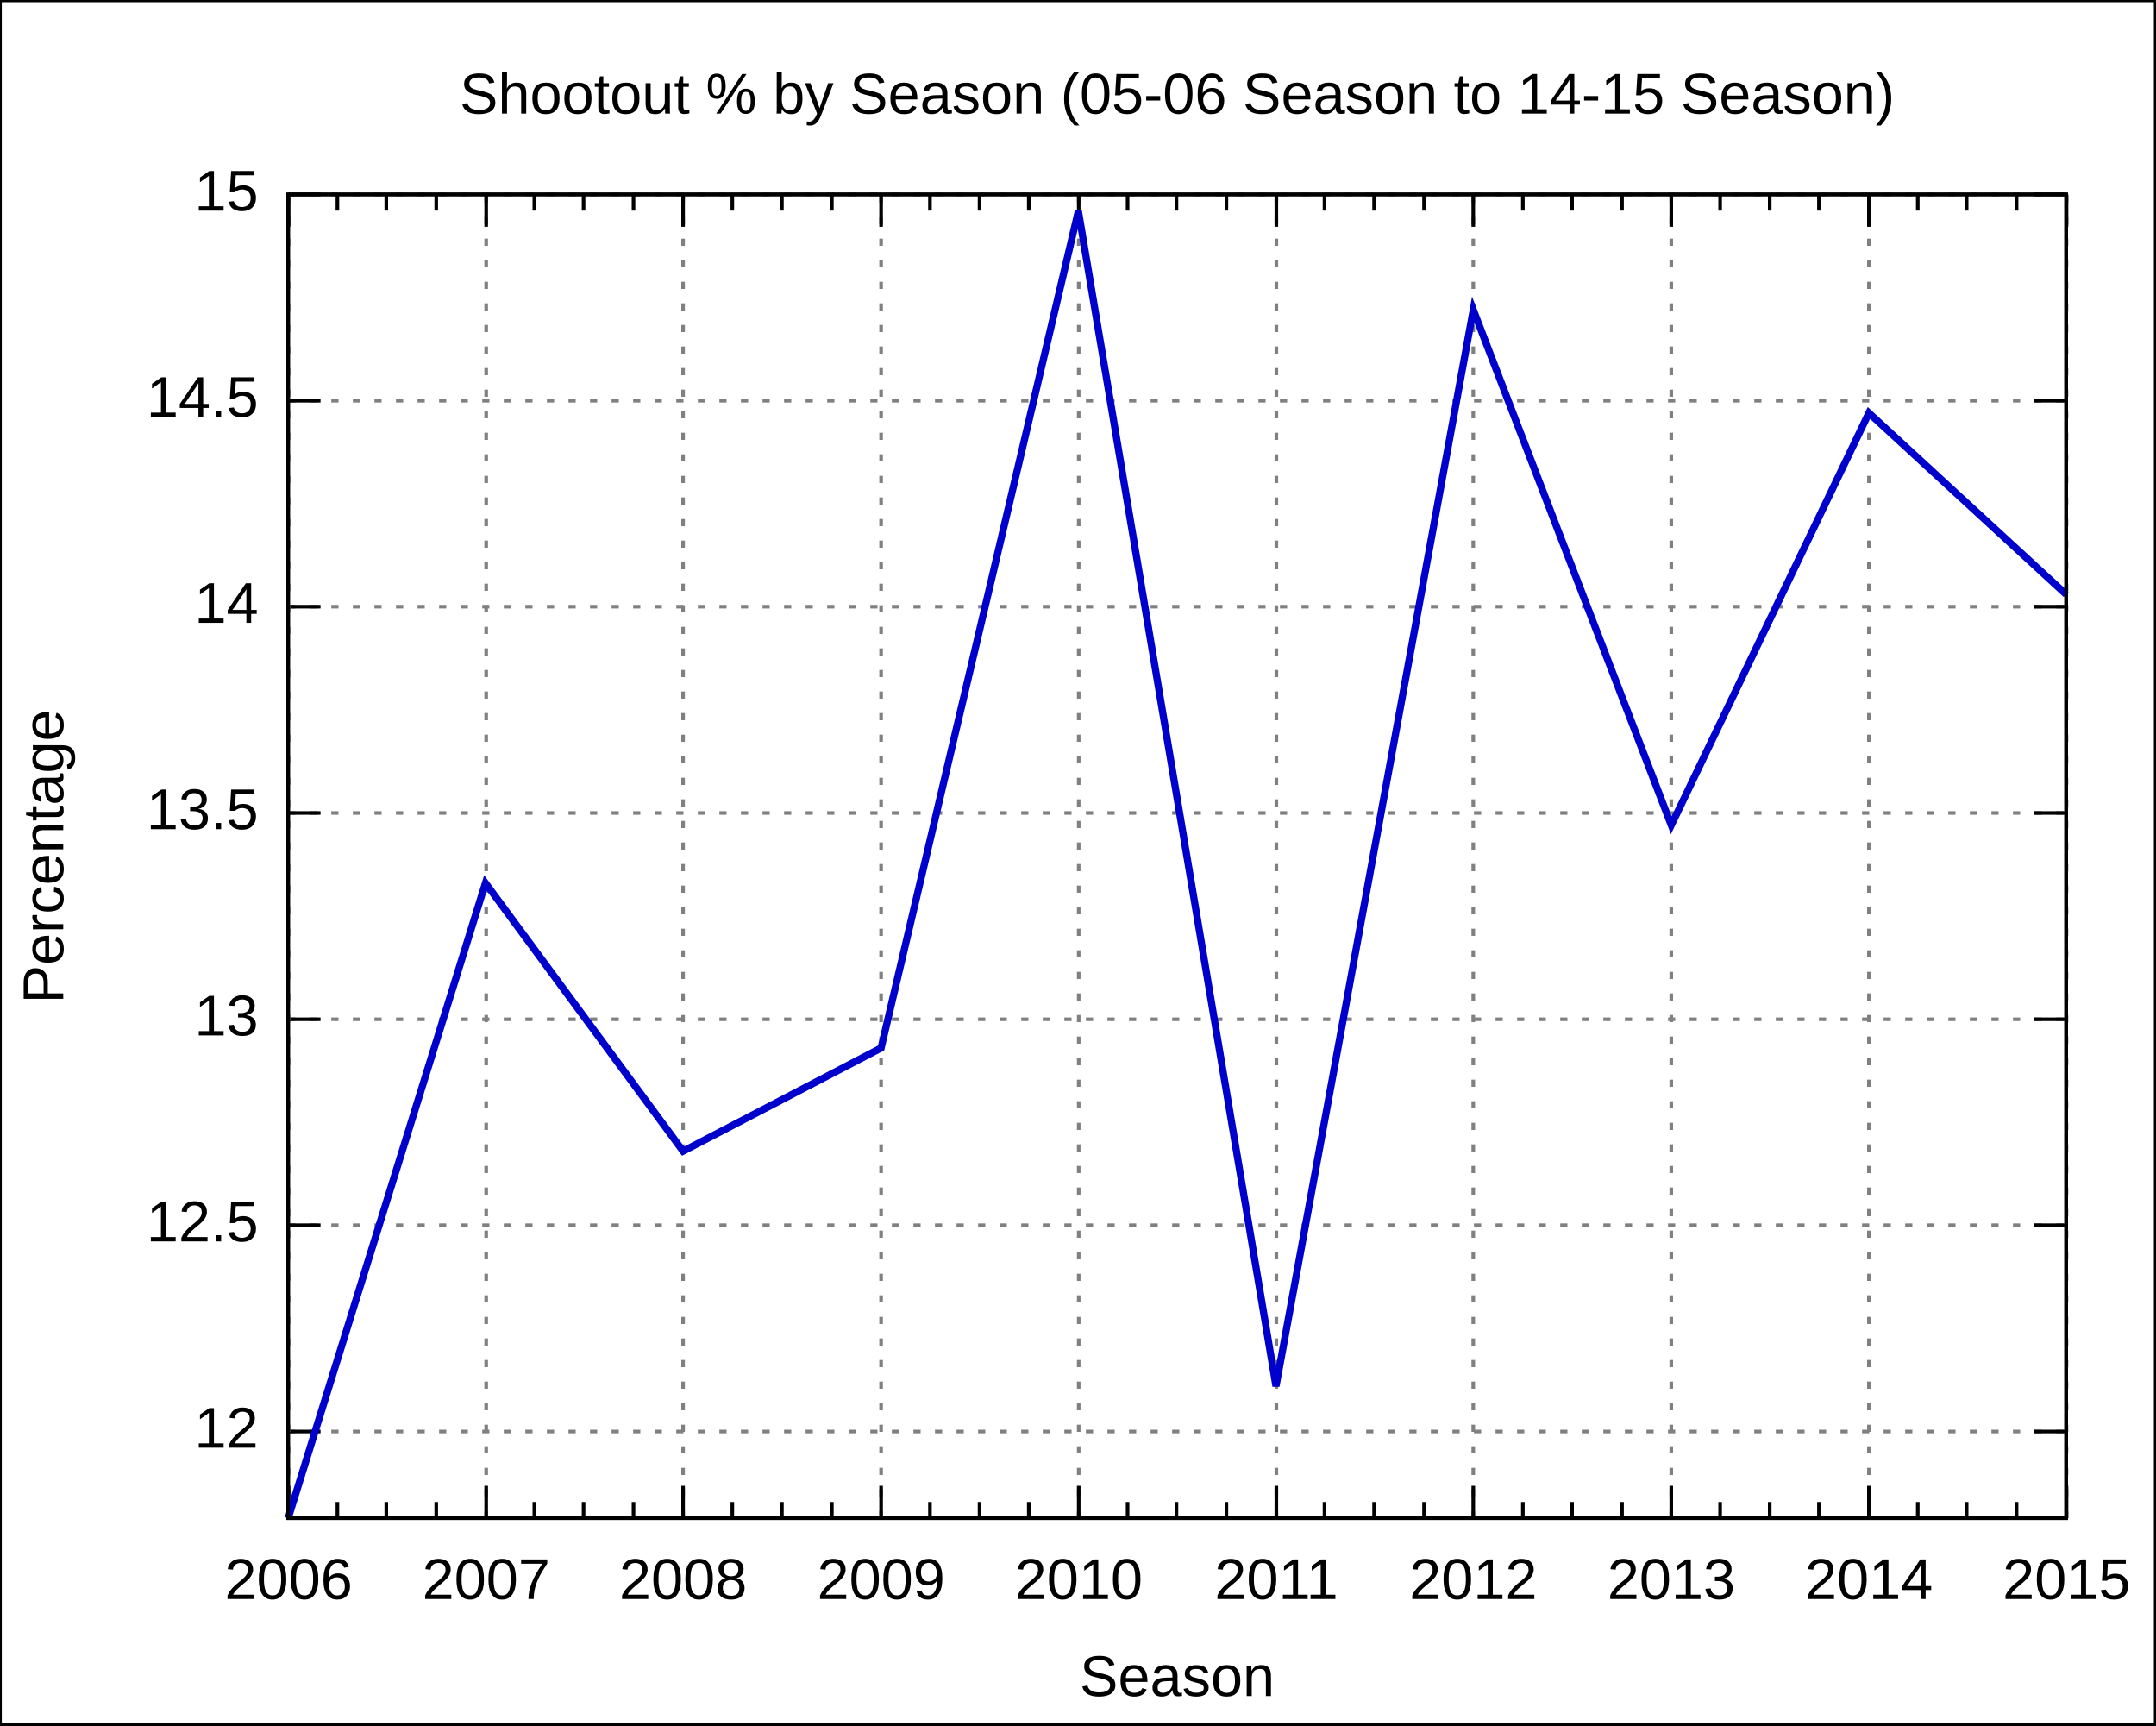
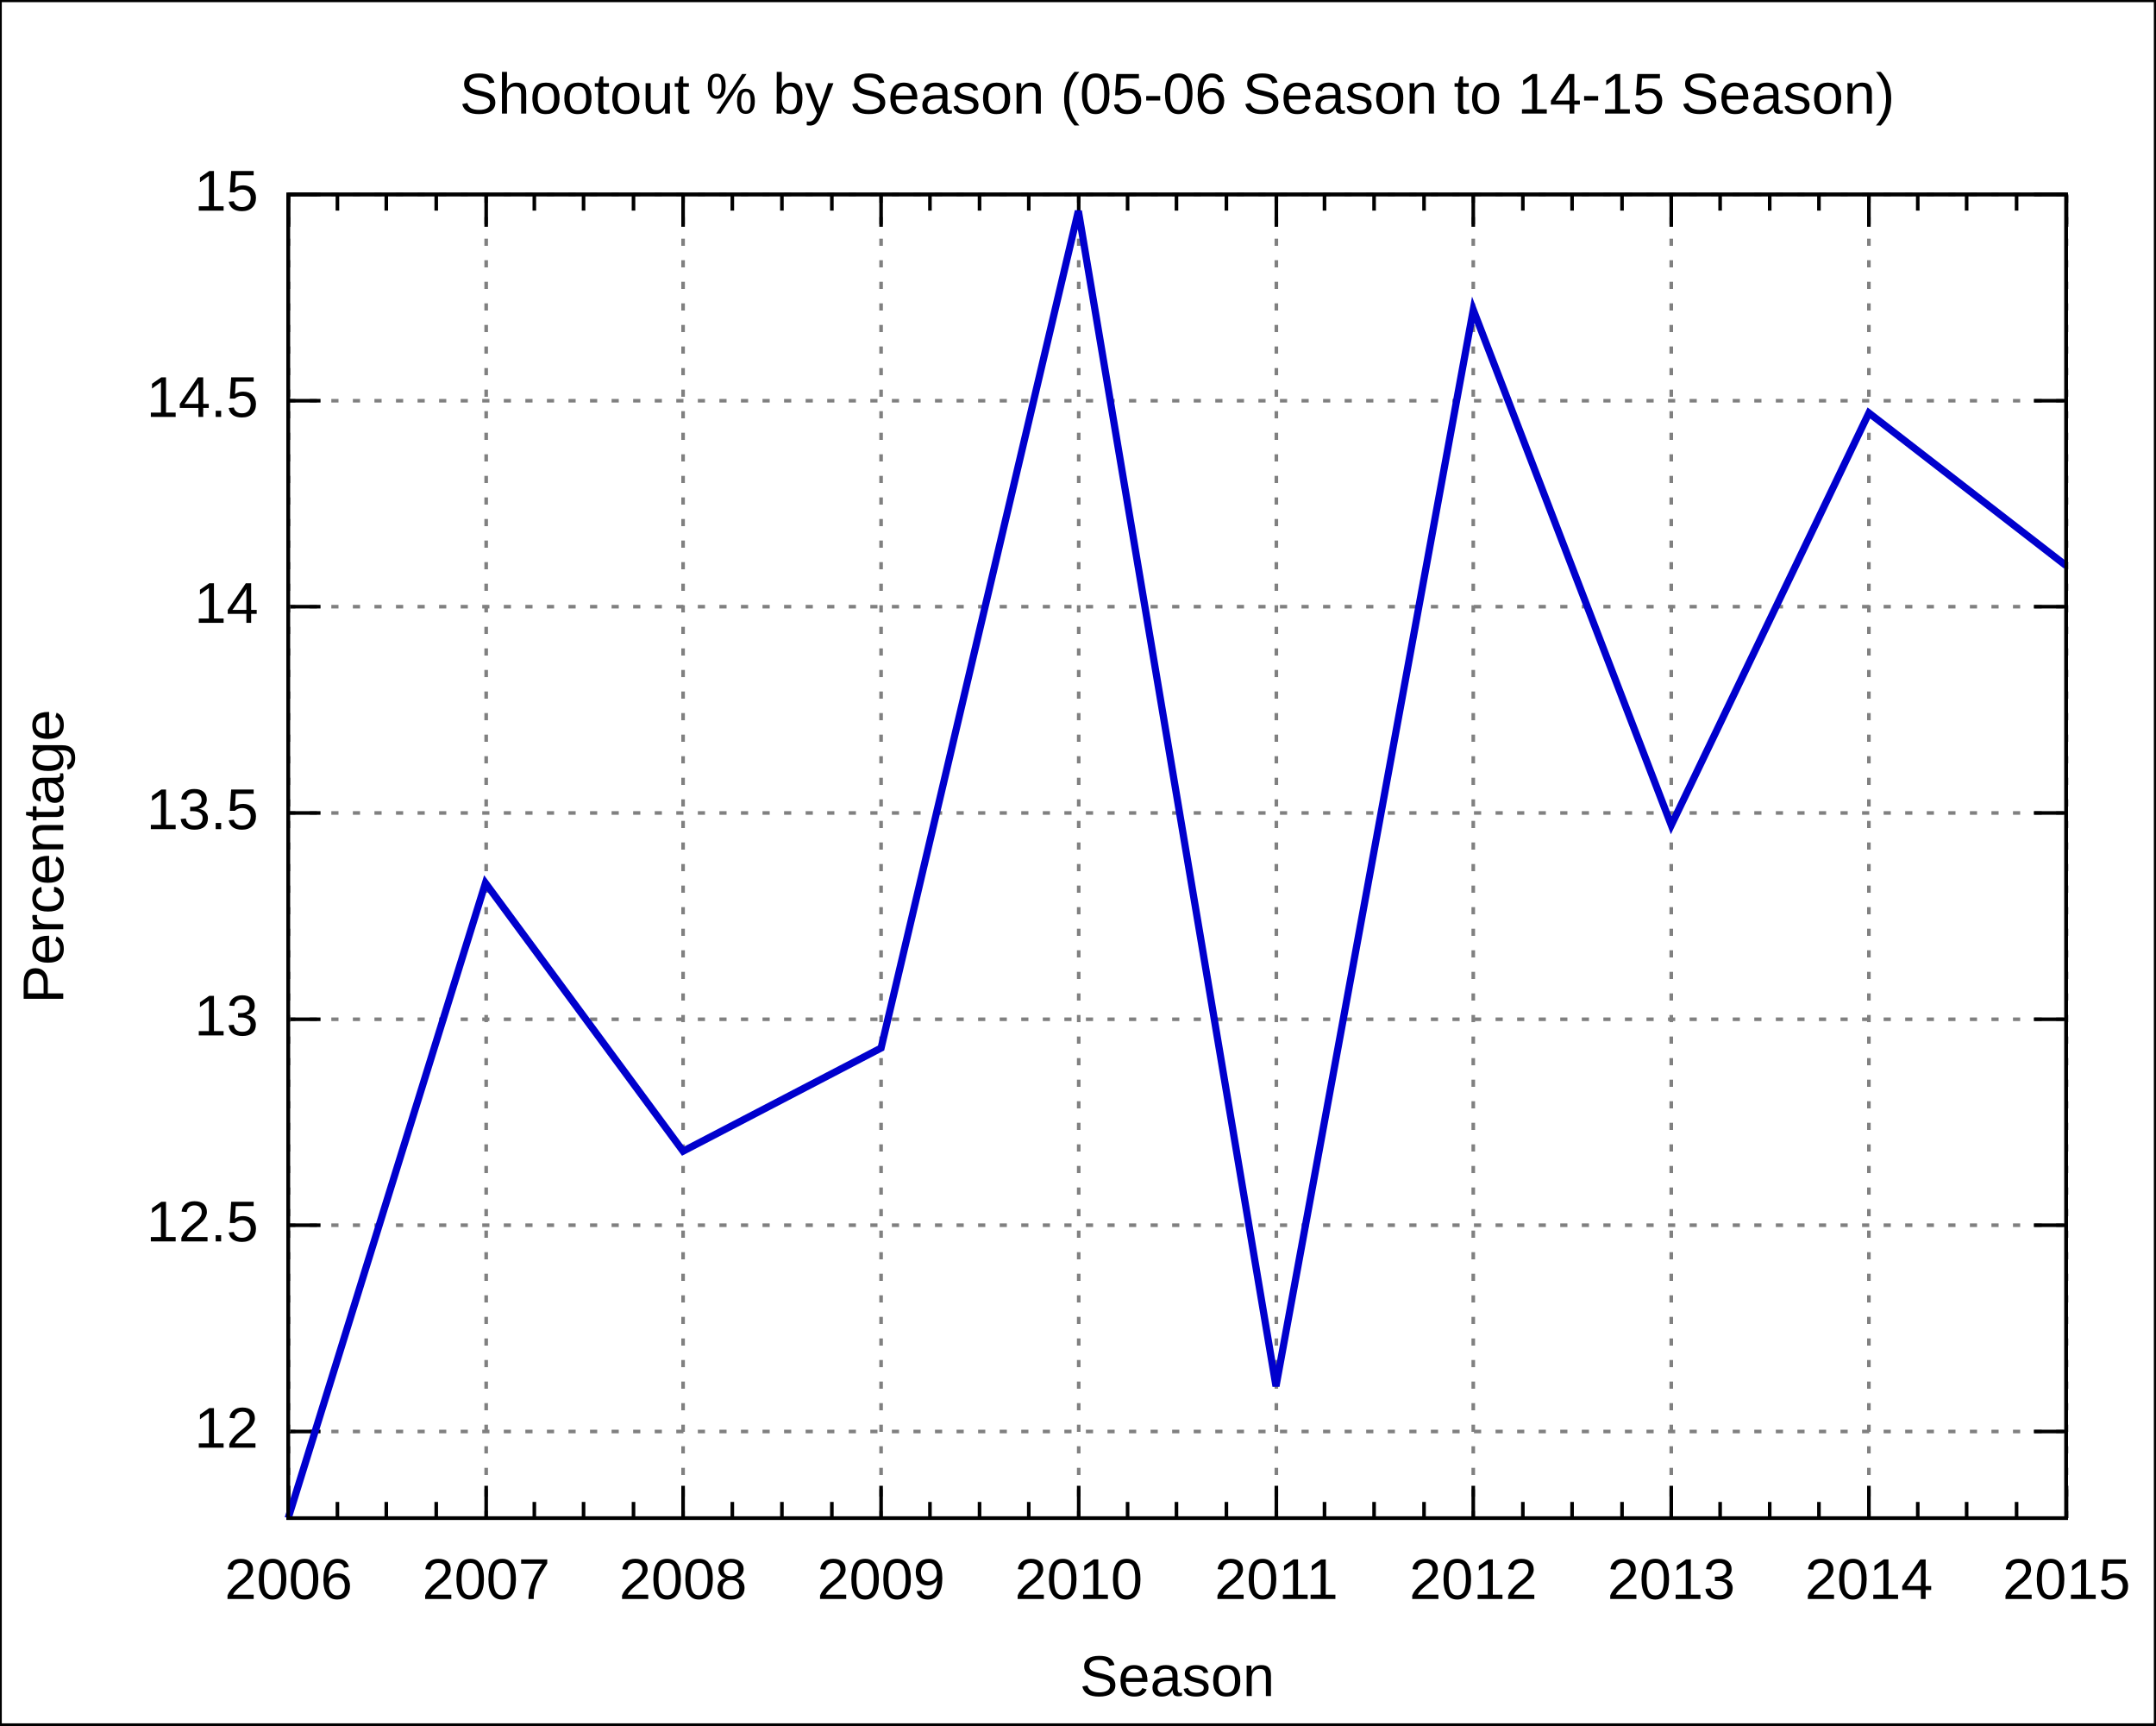
<svg xmlns="http://www.w3.org/2000/svg" xmlns:xlink="http://www.w3.org/1999/xlink" width="600" height="480" viewBox="0 0 600 480">
  <g id="gnuplot_canvas">
    <rect x="0" y="0" width="600" height="480" fill="none" />
    <defs>
      <circle id="gpDot" r="0.5" stroke-width="0.5" />
      <path id="gpPt0" stroke-width="0.222" stroke="currentColor" d="M-1,0 h2 M0,-1 v2" />
      <path id="gpPt1" stroke-width="0.222" stroke="currentColor" d="M-1,-1 L1,1 M1,-1 L-1,1" />
      <path id="gpPt2" stroke-width="0.222" stroke="currentColor" d="M-1,0 L1,0 M0,-1 L0,1 M-1,-1 L1,1 M-1,1 L1,-1" />
      <rect id="gpPt3" stroke-width="0.222" stroke="currentColor" x="-1" y="-1" width="2" height="2" />
      <rect id="gpPt4" stroke-width="0.222" stroke="currentColor" fill="currentColor" x="-1" y="-1" width="2" height="2" />
      <circle id="gpPt5" stroke-width="0.222" stroke="currentColor" cx="0" cy="0" r="1" />
      <use xlink:href="#gpPt5" id="gpPt6" fill="currentColor" stroke="none" />
      <path id="gpPt7" stroke-width="0.222" stroke="currentColor" d="M0,-1.33 L-1.33,0.67 L1.33,0.67 z" />
      <use xlink:href="#gpPt7" id="gpPt8" fill="currentColor" stroke="none" />
      <use xlink:href="#gpPt7" id="gpPt9" stroke="currentColor" transform="rotate(180)" />
      <use xlink:href="#gpPt9" id="gpPt10" fill="currentColor" stroke="none" />
      <use xlink:href="#gpPt3" id="gpPt11" stroke="currentColor" transform="rotate(45)" />
      <use xlink:href="#gpPt11" id="gpPt12" fill="currentColor" stroke="none" />
    </defs>
    <g style="fill:none; color:white; stroke:currentColor; stroke-width:1.00; stroke-linecap:butt; stroke-linejoin:miter">
</g>
    <g style="fill:none; color:black; stroke:currentColor; stroke-width:1.00; stroke-linecap:butt; stroke-linejoin:miter">
      <g style="stroke:none; shape-rendering:crispEdges">
        <polygon fill="rgb(255, 255, 255)" points="0.0,480.0 599.9,480.0 599.9,0.1 0.0,0.1 " />
      </g>
      <path stroke="black" d="M0.0,480.0 L0.0,0.1 L599.9,0.1 L599.9,480.0 L0.0,480.0  " />
    </g>
    <g style="fill:none; color:gray; stroke:currentColor; stroke-width:1.00; stroke-linecap:butt; stroke-linejoin:miter">
      <path stroke="gray" stroke-dasharray=" 2,4" class="gridline" d="M80.2,398.3 L575.0,398.3  " />
    </g>
    <g style="fill:none; color:black; stroke:currentColor; stroke-width:1.00; stroke-linecap:butt; stroke-linejoin:miter">
      <path stroke="black" d="M80.2,398.3 L89.2,398.3 M575.0,398.3 L566.0,398.3  " />
      <g transform="translate(71.9,402.8)" style="stroke:none; fill:black; font-family:Arial; font-size:12.00pt; text-anchor:end">
        <text> 12</text>
      </g>
    </g>
    <g style="fill:none; color:gray; stroke:currentColor; stroke-width:1.00; stroke-linecap:butt; stroke-linejoin:miter">
      <path stroke="gray" stroke-dasharray=" 2,4" class="gridline" d="M80.2,340.9 L575.0,340.9  " />
    </g>
    <g style="fill:none; color:black; stroke:currentColor; stroke-width:1.00; stroke-linecap:butt; stroke-linejoin:miter">
      <path stroke="black" d="M80.2,340.9 L89.2,340.9 M575.0,340.9 L566.0,340.9  " />
      <g transform="translate(71.9,345.4)" style="stroke:none; fill:black; font-family:Arial; font-size:12.00pt; text-anchor:end">
        <text> 12.5</text>
      </g>
    </g>
    <g style="fill:none; color:gray; stroke:currentColor; stroke-width:1.00; stroke-linecap:butt; stroke-linejoin:miter">
      <path stroke="gray" stroke-dasharray=" 2,4" class="gridline" d="M80.2,283.6 L575.0,283.6  " />
    </g>
    <g style="fill:none; color:black; stroke:currentColor; stroke-width:1.00; stroke-linecap:butt; stroke-linejoin:miter">
      <path stroke="black" d="M80.2,283.6 L89.2,283.6 M575.0,283.6 L566.0,283.6  " />
      <g transform="translate(71.9,288.1)" style="stroke:none; fill:black; font-family:Arial; font-size:12.00pt; text-anchor:end">
        <text> 13</text>
      </g>
    </g>
    <g style="fill:none; color:gray; stroke:currentColor; stroke-width:1.00; stroke-linecap:butt; stroke-linejoin:miter">
      <path stroke="gray" stroke-dasharray=" 2,4" class="gridline" d="M80.2,226.2 L575.0,226.2  " />
    </g>
    <g style="fill:none; color:black; stroke:currentColor; stroke-width:1.00; stroke-linecap:butt; stroke-linejoin:miter">
      <path stroke="black" d="M80.2,226.2 L89.2,226.2 M575.0,226.2 L566.0,226.2  " />
      <g transform="translate(71.9,230.7)" style="stroke:none; fill:black; font-family:Arial; font-size:12.00pt; text-anchor:end">
        <text> 13.5</text>
      </g>
    </g>
    <g style="fill:none; color:gray; stroke:currentColor; stroke-width:1.00; stroke-linecap:butt; stroke-linejoin:miter">
      <path stroke="gray" stroke-dasharray=" 2,4" class="gridline" d="M80.2,168.8 L575.0,168.8  " />
    </g>
    <g style="fill:none; color:black; stroke:currentColor; stroke-width:1.00; stroke-linecap:butt; stroke-linejoin:miter">
      <path stroke="black" d="M80.2,168.8 L89.2,168.8 M575.0,168.8 L566.0,168.8  " />
      <g transform="translate(71.9,173.3)" style="stroke:none; fill:black; font-family:Arial; font-size:12.00pt; text-anchor:end">
        <text> 14</text>
      </g>
    </g>
    <g style="fill:none; color:gray; stroke:currentColor; stroke-width:1.00; stroke-linecap:butt; stroke-linejoin:miter">
      <path stroke="gray" stroke-dasharray=" 2,4" class="gridline" d="M80.2,111.5 L575.0,111.5  " />
    </g>
    <g style="fill:none; color:black; stroke:currentColor; stroke-width:1.00; stroke-linecap:butt; stroke-linejoin:miter">
      <path stroke="black" d="M80.2,111.5 L89.2,111.5 M575.0,111.5 L566.0,111.5  " />
      <g transform="translate(71.9,116.0)" style="stroke:none; fill:black; font-family:Arial; font-size:12.00pt; text-anchor:end">
        <text> 14.5</text>
      </g>
    </g>
    <g style="fill:none; color:gray; stroke:currentColor; stroke-width:1.00; stroke-linecap:butt; stroke-linejoin:miter">
      <path stroke="gray" stroke-dasharray=" 2,4" class="gridline" d="M80.2,54.1 L575.0,54.1  " />
    </g>
    <g style="fill:none; color:black; stroke:currentColor; stroke-width:1.00; stroke-linecap:butt; stroke-linejoin:miter">
      <path stroke="black" d="M80.2,54.1 L89.2,54.1 M575.0,54.1 L566.0,54.1  " />
      <g transform="translate(71.9,58.6)" style="stroke:none; fill:black; font-family:Arial; font-size:12.00pt; text-anchor:end">
        <text> 15</text>
      </g>
    </g>
    <g style="fill:none; color:gray; stroke:currentColor; stroke-width:1.00; stroke-linecap:butt; stroke-linejoin:miter">
      <path stroke="gray" stroke-dasharray=" 2,4" class="gridline" d="M80.3,422.4 L80.3,54.1  " />
    </g>
    <g style="fill:none; color:black; stroke:currentColor; stroke-width:1.00; stroke-linecap:butt; stroke-linejoin:miter">
      <path stroke="black" d="M80.3,422.4 L80.3,413.4 M80.3,54.1 L80.3,63.1  " />
      <g transform="translate(80.3,444.9)" style="stroke:none; fill:black; font-family:Arial; font-size:12.00pt; text-anchor:middle">
        <text>2006</text>
      </g>
      <path stroke="black" d="M93.9,422.4 L93.9,417.9 M93.9,54.1 L93.9,58.6 M107.5,422.4 L107.5,417.9 M107.5,54.1 L107.5,58.6    M121.4,422.4 L121.4,417.9 M121.4,54.1 L121.4,58.6  " />
    </g>
    <g style="fill:none; color:gray; stroke:currentColor; stroke-width:1.00; stroke-linecap:butt; stroke-linejoin:miter">
      <path stroke="gray" stroke-dasharray=" 2,4" class="gridline" d="M135.3,422.4 L135.3,54.1  " />
    </g>
    <g style="fill:none; color:black; stroke:currentColor; stroke-width:1.00; stroke-linecap:butt; stroke-linejoin:miter">
      <path stroke="black" d="M135.3,422.4 L135.3,413.4 M135.3,54.1 L135.3,63.1  " />
      <g transform="translate(135.3,444.9)" style="stroke:none; fill:black; font-family:Arial; font-size:12.00pt; text-anchor:middle">
        <text>2007</text>
      </g>
      <path stroke="black" d="M148.7,422.4 L148.7,417.9 M148.7,54.1 L148.7,58.6 M162.4,422.4 L162.4,417.9 M162.4,54.1 L162.4,58.6    M176.3,422.4 L176.3,417.9 M176.3,54.1 L176.3,58.6  " />
    </g>
    <g style="fill:none; color:gray; stroke:currentColor; stroke-width:1.00; stroke-linecap:butt; stroke-linejoin:miter">
      <path stroke="gray" stroke-dasharray=" 2,4" class="gridline" d="M190.1,422.4 L190.1,54.1  " />
    </g>
    <g style="fill:none; color:black; stroke:currentColor; stroke-width:1.00; stroke-linecap:butt; stroke-linejoin:miter">
      <path stroke="black" d="M190.1,422.4 L190.1,413.4 M190.1,54.1 L190.1,63.1  " />
      <g transform="translate(190.1,444.9)" style="stroke:none; fill:black; font-family:Arial; font-size:12.00pt; text-anchor:middle">
        <text>2008</text>
      </g>
      <path stroke="black" d="M203.8,422.4 L203.8,417.9 M203.8,54.1 L203.8,58.6 M217.6,422.4 L217.6,417.9 M217.6,54.1 L217.6,58.6    M231.5,422.4 L231.5,417.9 M231.5,54.1 L231.5,58.6  " />
    </g>
    <g style="fill:none; color:gray; stroke:currentColor; stroke-width:1.00; stroke-linecap:butt; stroke-linejoin:miter">
      <path stroke="gray" stroke-dasharray=" 2,4" class="gridline" d="M245.2,422.4 L245.2,54.1  " />
    </g>
    <g style="fill:none; color:black; stroke:currentColor; stroke-width:1.00; stroke-linecap:butt; stroke-linejoin:miter">
      <path stroke="black" d="M245.2,422.4 L245.2,413.4 M245.2,54.1 L245.2,63.1  " />
      <g transform="translate(245.2,444.9)" style="stroke:none; fill:black; font-family:Arial; font-size:12.00pt; text-anchor:middle">
        <text>2009</text>
      </g>
      <path stroke="black" d="M258.8,422.4 L258.8,417.9 M258.8,54.1 L258.8,58.6 M272.6,422.4 L272.6,417.9 M272.6,54.1 L272.6,58.6    M286.3,422.4 L286.3,417.9 M286.3,54.1 L286.3,58.6  " />
    </g>
    <g style="fill:none; color:gray; stroke:currentColor; stroke-width:1.00; stroke-linecap:butt; stroke-linejoin:miter">
      <path stroke="gray" stroke-dasharray=" 2,4" class="gridline" d="M300.2,422.4 L300.2,54.1  " />
    </g>
    <g style="fill:none; color:black; stroke:currentColor; stroke-width:1.00; stroke-linecap:butt; stroke-linejoin:miter">
      <path stroke="black" d="M300.2,422.4 L300.2,413.4 M300.2,54.1 L300.2,63.1  " />
      <g transform="translate(300.2,444.9)" style="stroke:none; fill:black; font-family:Arial; font-size:12.00pt; text-anchor:middle">
        <text>2010</text>
      </g>
      <path stroke="black" d="M313.8,422.4 L313.8,417.9 M313.8,54.1 L313.8,58.6 M327.4,422.4 L327.4,417.9 M327.4,54.1 L327.4,58.6    M341.3,422.4 L341.3,417.9 M341.3,54.1 L341.3,58.6  " />
    </g>
    <g style="fill:none; color:gray; stroke:currentColor; stroke-width:1.00; stroke-linecap:butt; stroke-linejoin:miter">
      <path stroke="gray" stroke-dasharray=" 2,4" class="gridline" d="M355.2,422.4 L355.2,54.1  " />
    </g>
    <g style="fill:none; color:black; stroke:currentColor; stroke-width:1.00; stroke-linecap:butt; stroke-linejoin:miter">
      <path stroke="black" d="M355.2,422.4 L355.2,413.4 M355.2,54.1 L355.2,63.1  " />
      <g transform="translate(355.2,444.9)" style="stroke:none; fill:black; font-family:Arial; font-size:12.00pt; text-anchor:middle">
        <text>2011</text>
      </g>
      <path stroke="black" d="M368.6,422.4 L368.6,417.9 M368.6,54.1 L368.6,58.6 M382.4,422.4 L382.4,417.9 M382.4,54.1 L382.4,58.6    M396.3,422.4 L396.3,417.9 M396.3,54.1 L396.3,58.6  " />
    </g>
    <g style="fill:none; color:gray; stroke:currentColor; stroke-width:1.00; stroke-linecap:butt; stroke-linejoin:miter">
      <path stroke="gray" stroke-dasharray=" 2,4" class="gridline" d="M410.0,422.4 L410.0,54.1  " />
    </g>
    <g style="fill:none; color:black; stroke:currentColor; stroke-width:1.00; stroke-linecap:butt; stroke-linejoin:miter">
      <path stroke="black" d="M410.0,422.4 L410.0,413.4 M410.0,54.1 L410.0,63.1  " />
      <g transform="translate(410.0,444.9)" style="stroke:none; fill:black; font-family:Arial; font-size:12.00pt; text-anchor:middle">
        <text>2012</text>
      </g>
      <path stroke="black" d="M423.8,422.4 L423.8,417.9 M423.8,54.1 L423.8,58.6 M437.5,422.4 L437.5,417.9 M437.5,54.1 L437.5,58.6    M451.4,422.4 L451.4,417.9 M451.4,54.1 L451.4,58.6  " />
    </g>
    <g style="fill:none; color:gray; stroke:currentColor; stroke-width:1.00; stroke-linecap:butt; stroke-linejoin:miter">
      <path stroke="gray" stroke-dasharray=" 2,4" class="gridline" d="M465.1,422.4 L465.1,54.1  " />
    </g>
    <g style="fill:none; color:black; stroke:currentColor; stroke-width:1.00; stroke-linecap:butt; stroke-linejoin:miter">
      <path stroke="black" d="M465.1,422.4 L465.1,413.4 M465.1,54.1 L465.1,63.1  " />
      <g transform="translate(465.1,444.9)" style="stroke:none; fill:black; font-family:Arial; font-size:12.00pt; text-anchor:middle">
        <text>2013</text>
      </g>
      <path stroke="black" d="M478.7,422.4 L478.7,417.9 M478.7,54.1 L478.7,58.6 M492.5,422.4 L492.5,417.9 M492.5,54.1 L492.5,58.6    M506.2,422.4 L506.2,417.9 M506.2,54.1 L506.2,58.6  " />
    </g>
    <g style="fill:none; color:gray; stroke:currentColor; stroke-width:1.00; stroke-linecap:butt; stroke-linejoin:miter">
      <path stroke="gray" stroke-dasharray=" 2,4" class="gridline" d="M520.1,422.4 L520.1,63.1 L520.1,54.1  " />
    </g>
    <g style="fill:none; color:black; stroke:currentColor; stroke-width:1.00; stroke-linecap:butt; stroke-linejoin:miter">
      <path stroke="black" d="M520.1,422.4 L520.1,413.4 M520.1,54.1 L520.1,63.1  " />
      <g transform="translate(520.1,444.9)" style="stroke:none; fill:black; font-family:Arial; font-size:12.00pt; text-anchor:middle">
        <text>2014</text>
      </g>
      <path stroke="black" d="M533.7,422.4 L533.7,417.9 M533.7,54.1 L533.7,58.6 M547.3,422.4 L547.3,417.9 M547.3,54.1 L547.3,58.6    M561.2,422.4 L561.2,417.9 M561.2,54.1 L561.2,58.6  " />
    </g>
    <g style="fill:none; color:gray; stroke:currentColor; stroke-width:1.00; stroke-linecap:butt; stroke-linejoin:miter">
      <path stroke="gray" stroke-dasharray=" 2,4" class="gridline" d="M575.1,422.4 L575.1,54.1  " />
    </g>
    <g style="fill:none; color:black; stroke:currentColor; stroke-width:1.00; stroke-linecap:butt; stroke-linejoin:miter">
      <path stroke="black" d="M575.1,422.4 L575.1,413.4 M575.1,54.1 L575.1,63.1  " />
      <g transform="translate(575.1,444.9)" style="stroke:none; fill:black; font-family:Arial; font-size:12.00pt; text-anchor:middle">
        <text>2015</text>
      </g>
      <path stroke="black" d="M80.2,54.1 L80.2,422.4 L575.0,422.4 L575.0,54.1 L80.2,54.1 Z  " />
      <g transform="translate(17.6,238.3) rotate(270)" style="stroke:none; fill:black; font-family:Arial; font-size:12.00pt; text-anchor:middle">
        <text>Percentage</text>
      </g>
      <g transform="translate(327.6,471.9)" style="stroke:none; fill:black; font-family:Arial; font-size:12.00pt; text-anchor:middle">
        <text>Season</text>
      </g>
      <g transform="translate(327.6,31.6)" style="stroke:none; fill:black; font-family:Arial; font-size:12.00pt; text-anchor:middle">
        <text>Shootout % by Season (05-06 Season to 14-15 Season)</text>
      </g>
    </g>
    <g id="gnuplot_plot_1">
      <g style="fill:none; color:white; stroke:black; stroke-width:2.00; stroke-linecap:butt; stroke-linejoin:miter">
</g>
      <g style="fill:none; color:red; stroke:currentColor; stroke-width:2.00; stroke-linecap:butt; stroke-linejoin:miter">
-         <path stroke="rgb(  0,   0, 205)" d="M575.0,165.4 L520.1,114.9 L465.1,229.6 L410.0,86.2 L355.1,385.7 L300.1,58.7 L245.2,291.6 L190.1,320.3    L135.1,245.7 L80.2,422.4  " />
+         <path stroke="rgb(  0,   0, 205)" d="M575.0,157.4 L520.1,114.9 L465.1,229.6 L410.0,86.2 L355.1,385.7 L300.1,58.7 L245.2,291.6 L190.1,320.3    L135.1,245.7 L80.2,422.4  " />
      </g>
    </g>
    <g style="fill:none; color:white; stroke:rgb(  0,   0, 205); stroke-width:1.00; stroke-linecap:butt; stroke-linejoin:miter">
</g>
    <g style="fill:none; color:black; stroke:currentColor; stroke-width:1.00; stroke-linecap:butt; stroke-linejoin:miter">
      <path stroke="black" d="M80.2,54.1 L80.2,422.4 L575.0,422.4 L575.0,54.1 L80.2,54.1 Z  " />
    </g>
  </g>
</svg>
